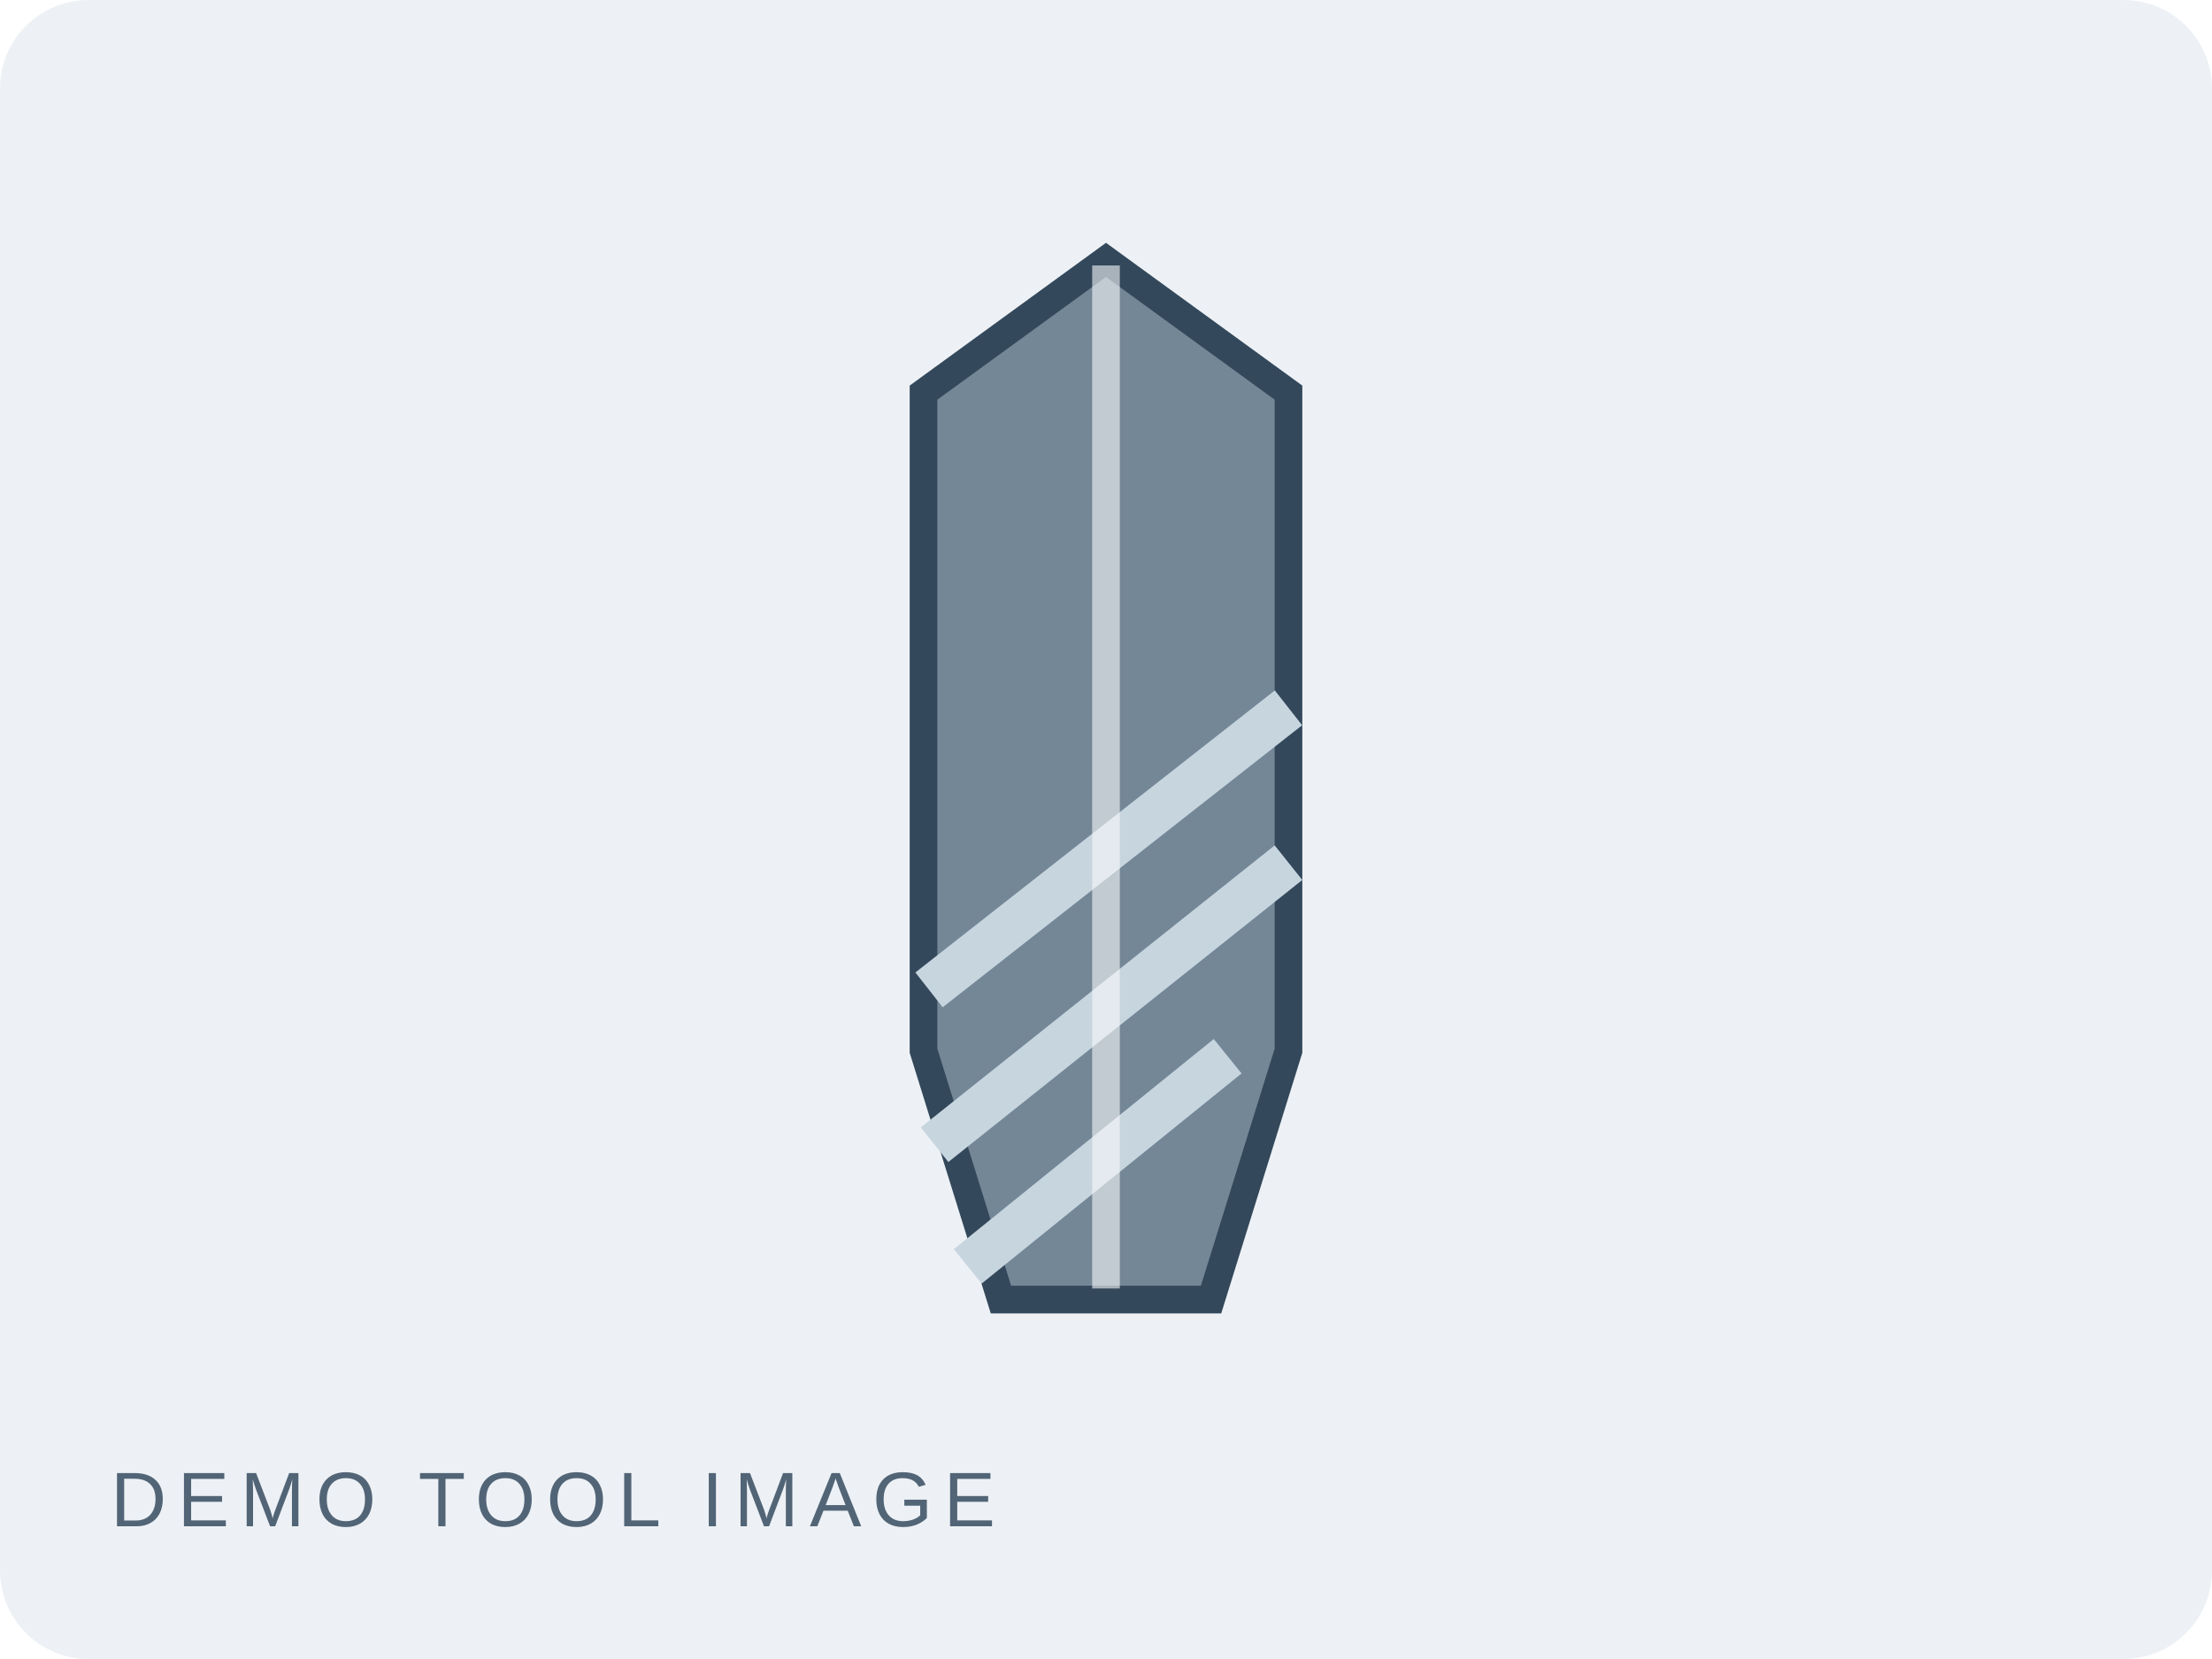
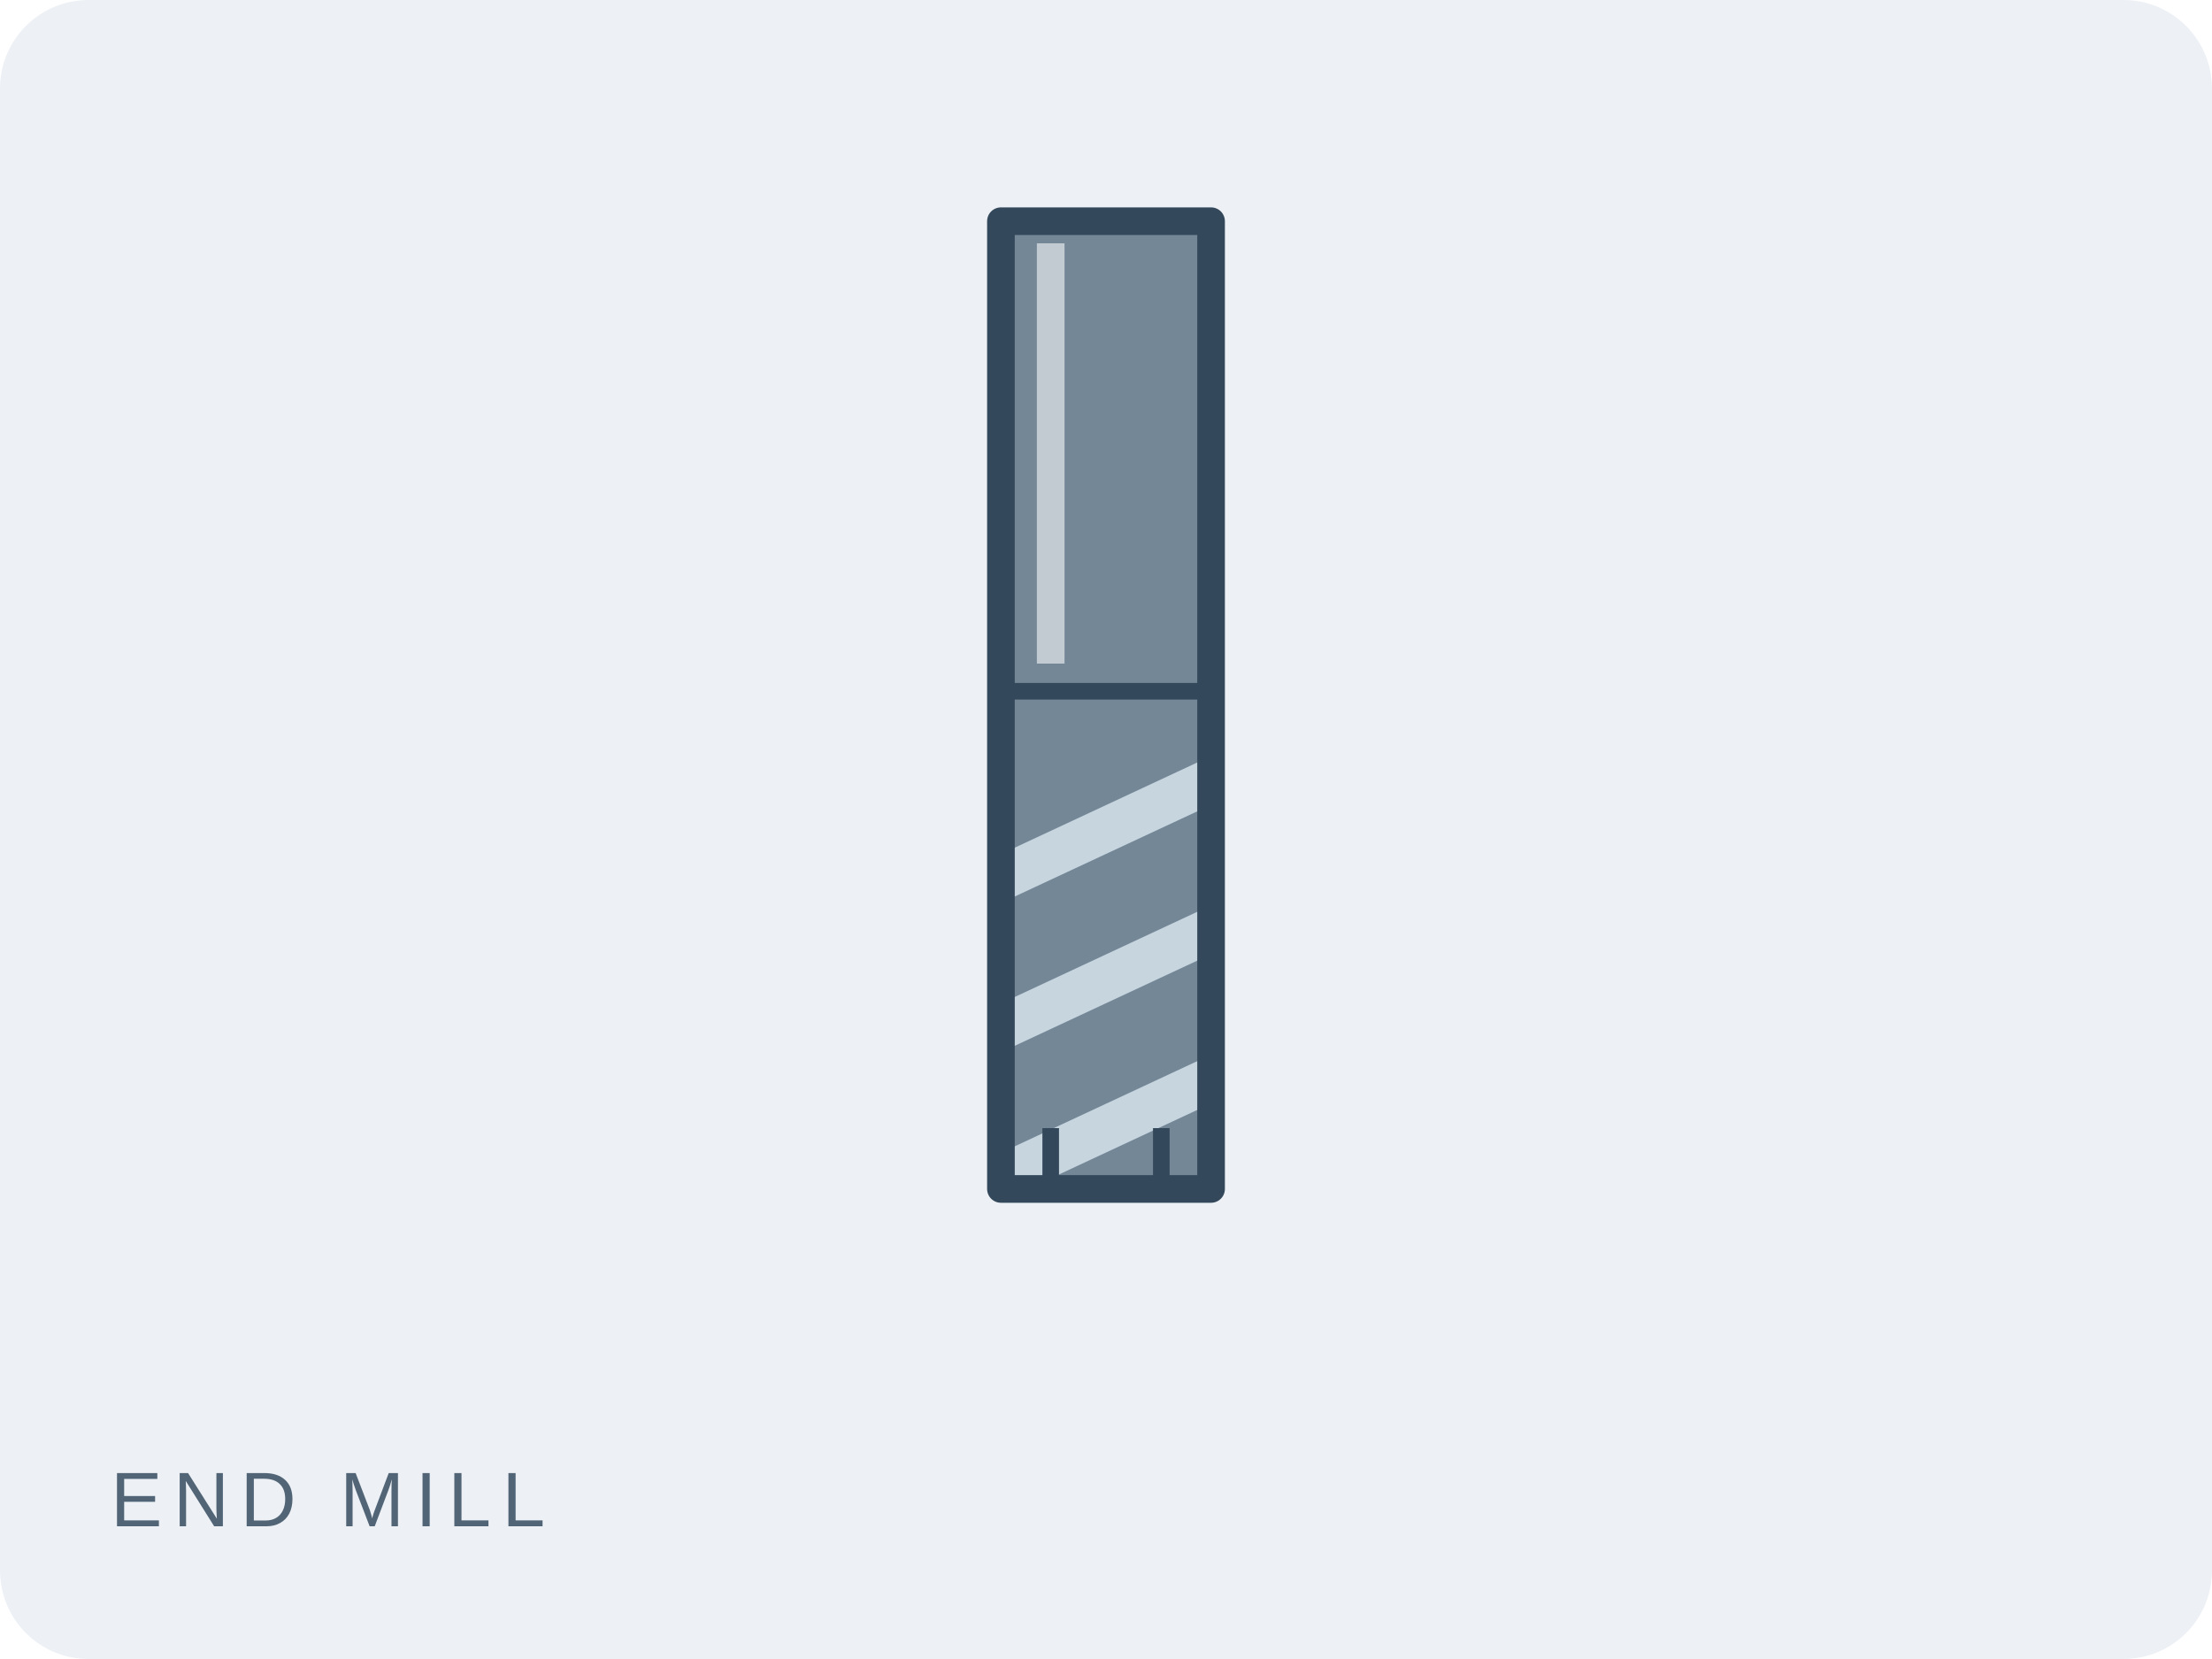
<svg xmlns="http://www.w3.org/2000/svg" viewBox="0 0 400 300" fill="none">
  <rect width="400" height="300" rx="16" fill="#EDF1F5" />
-   <path d="M200 47 233 71v119l-14 45h-38l-14-45V71l33-24Z" fill="#748797" stroke="#33485A" stroke-width="5" />
-   <path d="m168 179 65-51M169 207l64-51M175 229l47-38" stroke="#C7D5DF" stroke-width="8" />
-   <path d="M200 48v185" stroke="#F7F8FA" stroke-opacity=".6" stroke-width="5" />
-   <text x="20" y="276" fill="#526577" font-family="Arial,sans-serif" font-size="14" letter-spacing="2">DEMO TOOL IMAGE</text>
+   <defs>
+     <clipPath id="c-end-mill">
+       <path d="M181 40H219V215H181Z" />
+     </clipPath>
+   </defs>
+   <path d="M181 40H219V215H181Z" fill="#748797" />
+   <g clip-path="url(#c-end-mill)" stroke="#C7D5DF" stroke-width="8">
+     <path d="M170 164L230 136" />
+     <path d="M170 191L230 163" />
+     <path d="M170 218L230 190" />
+     <path d="M170 245L230 217" />
+     <path d="M170 272L230 244" />
+   </g>
+   <path d="M190 44v76" stroke="#F7F8FA" stroke-opacity=".6" stroke-width="5" />
+   <path d="M181 125H219" stroke="#33485A" stroke-width="3" />
+   <path d="M190 215V204M210 215V204" stroke="#33485A" stroke-width="3" />
+   <path d="M181 40H219V215H181Z" stroke="#33485A" stroke-width="5" stroke-linejoin="round" />
+   <text x="20" y="276" fill="#526577" font-family="Arial,sans-serif" font-size="14" letter-spacing="2">END MILL</text>
</svg>
